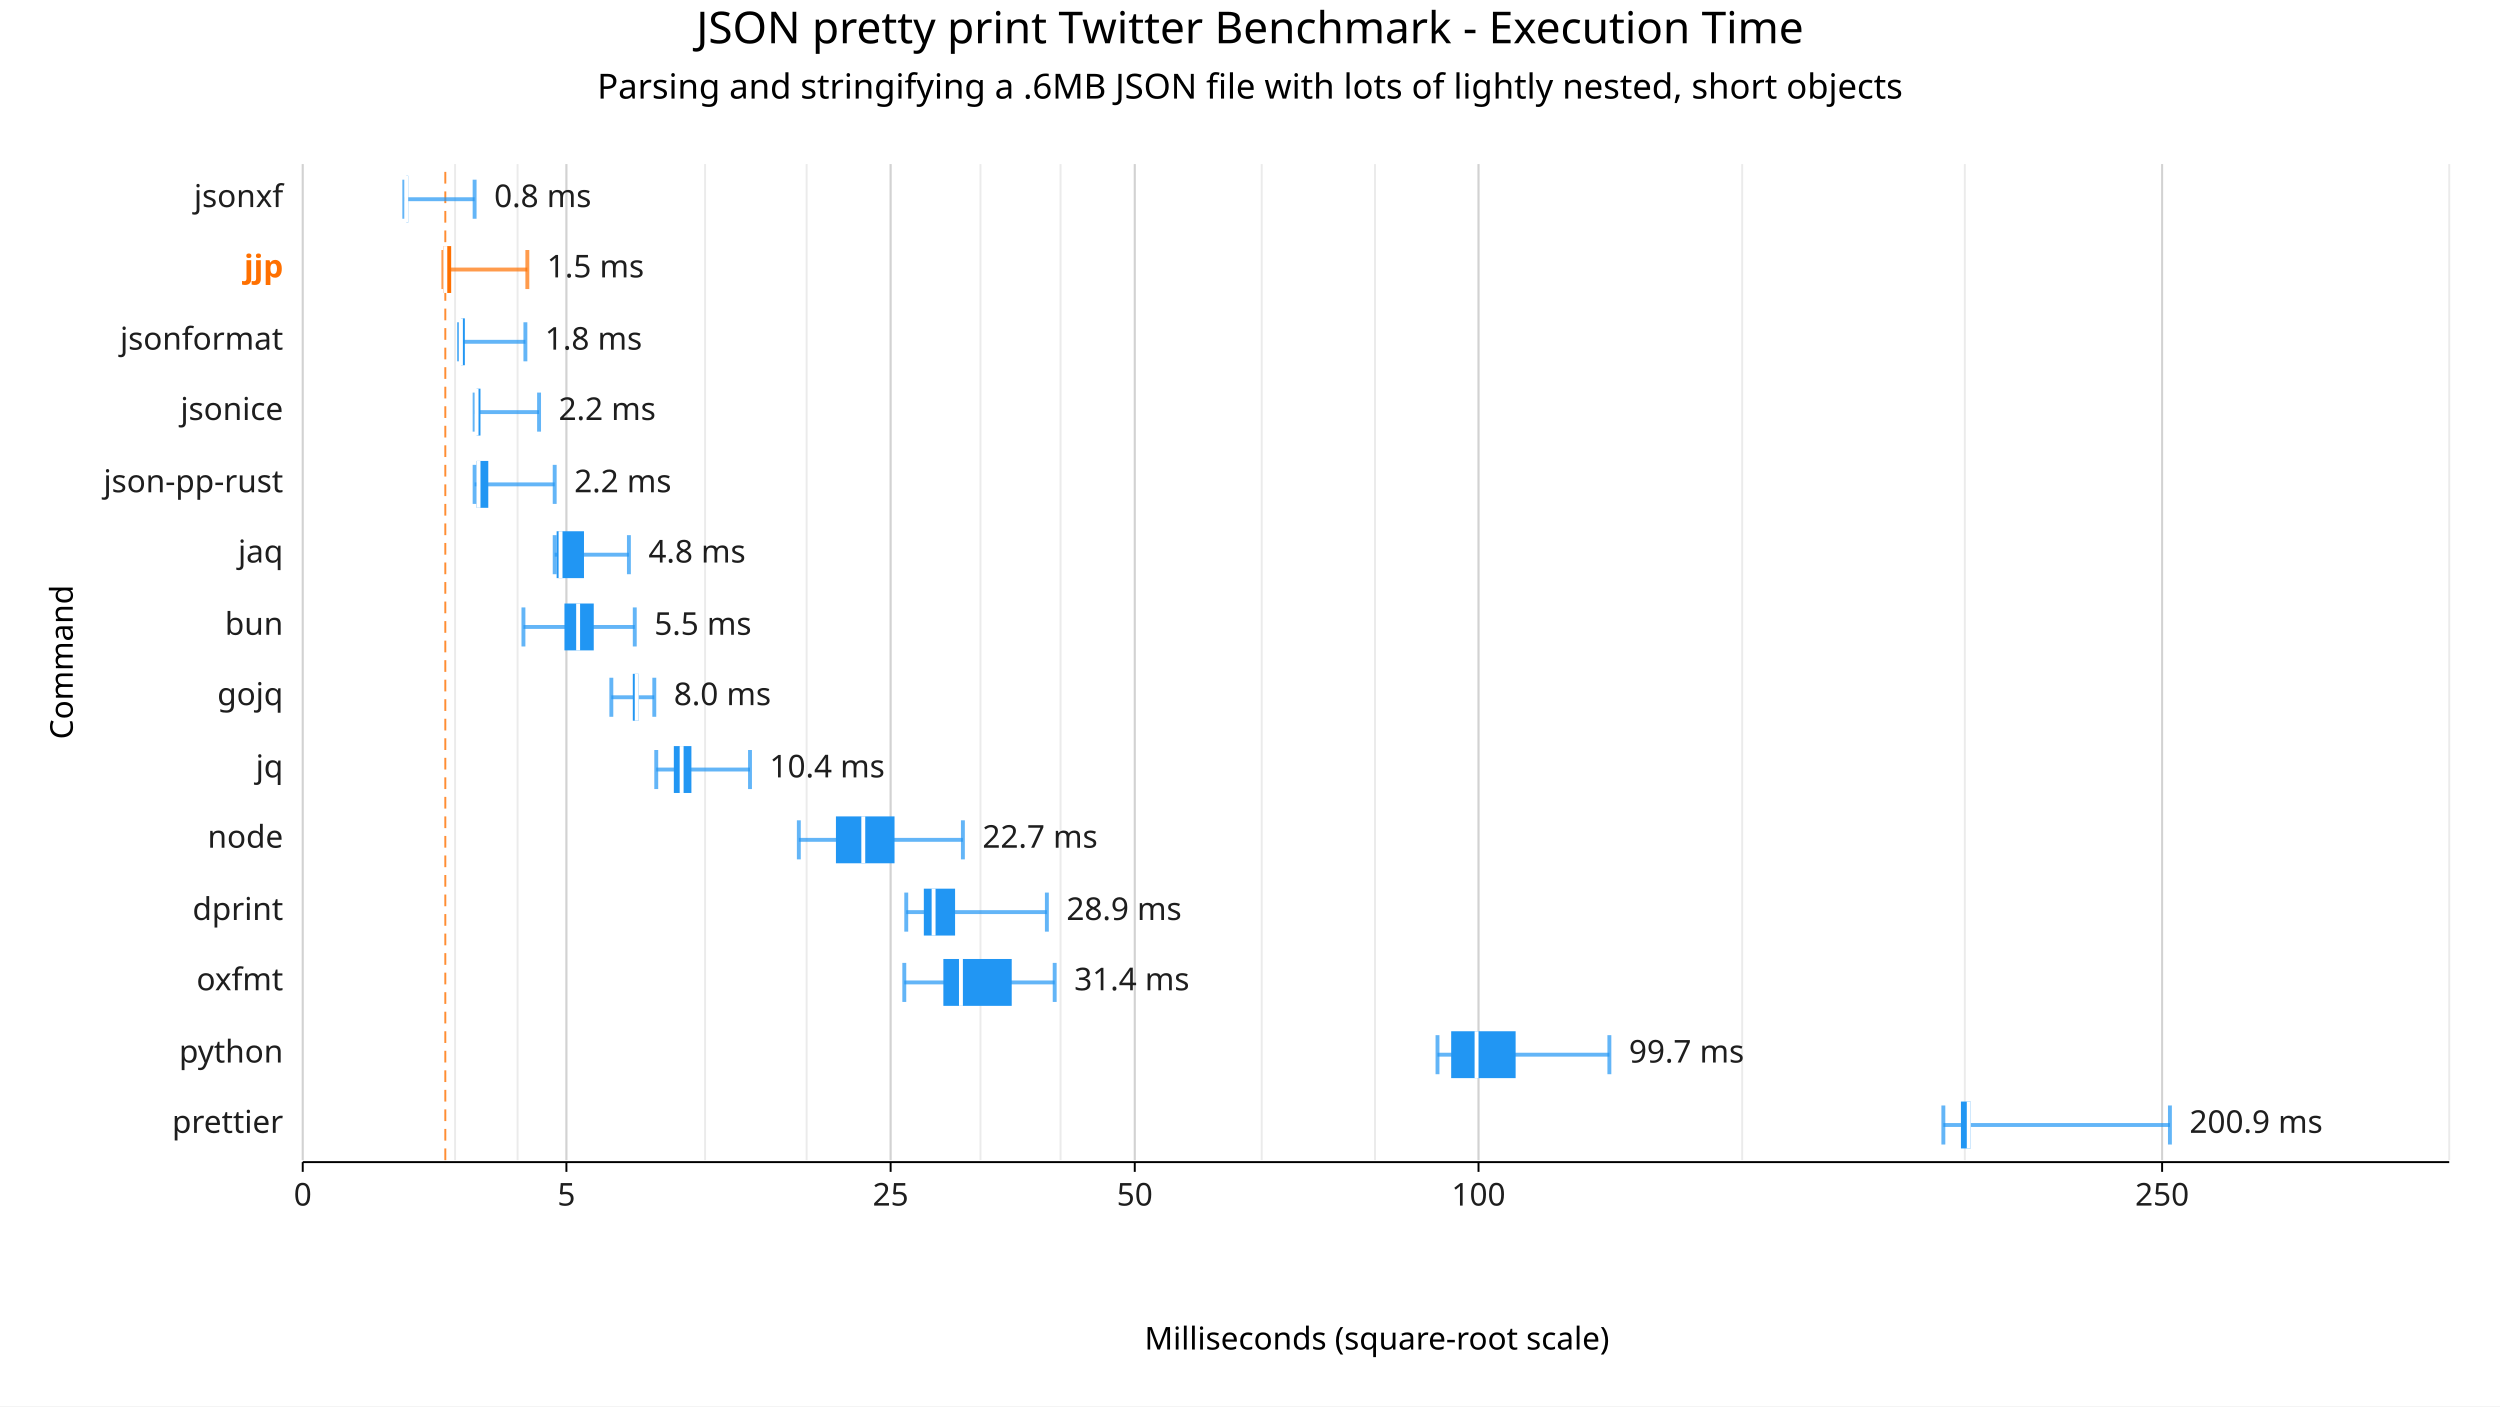
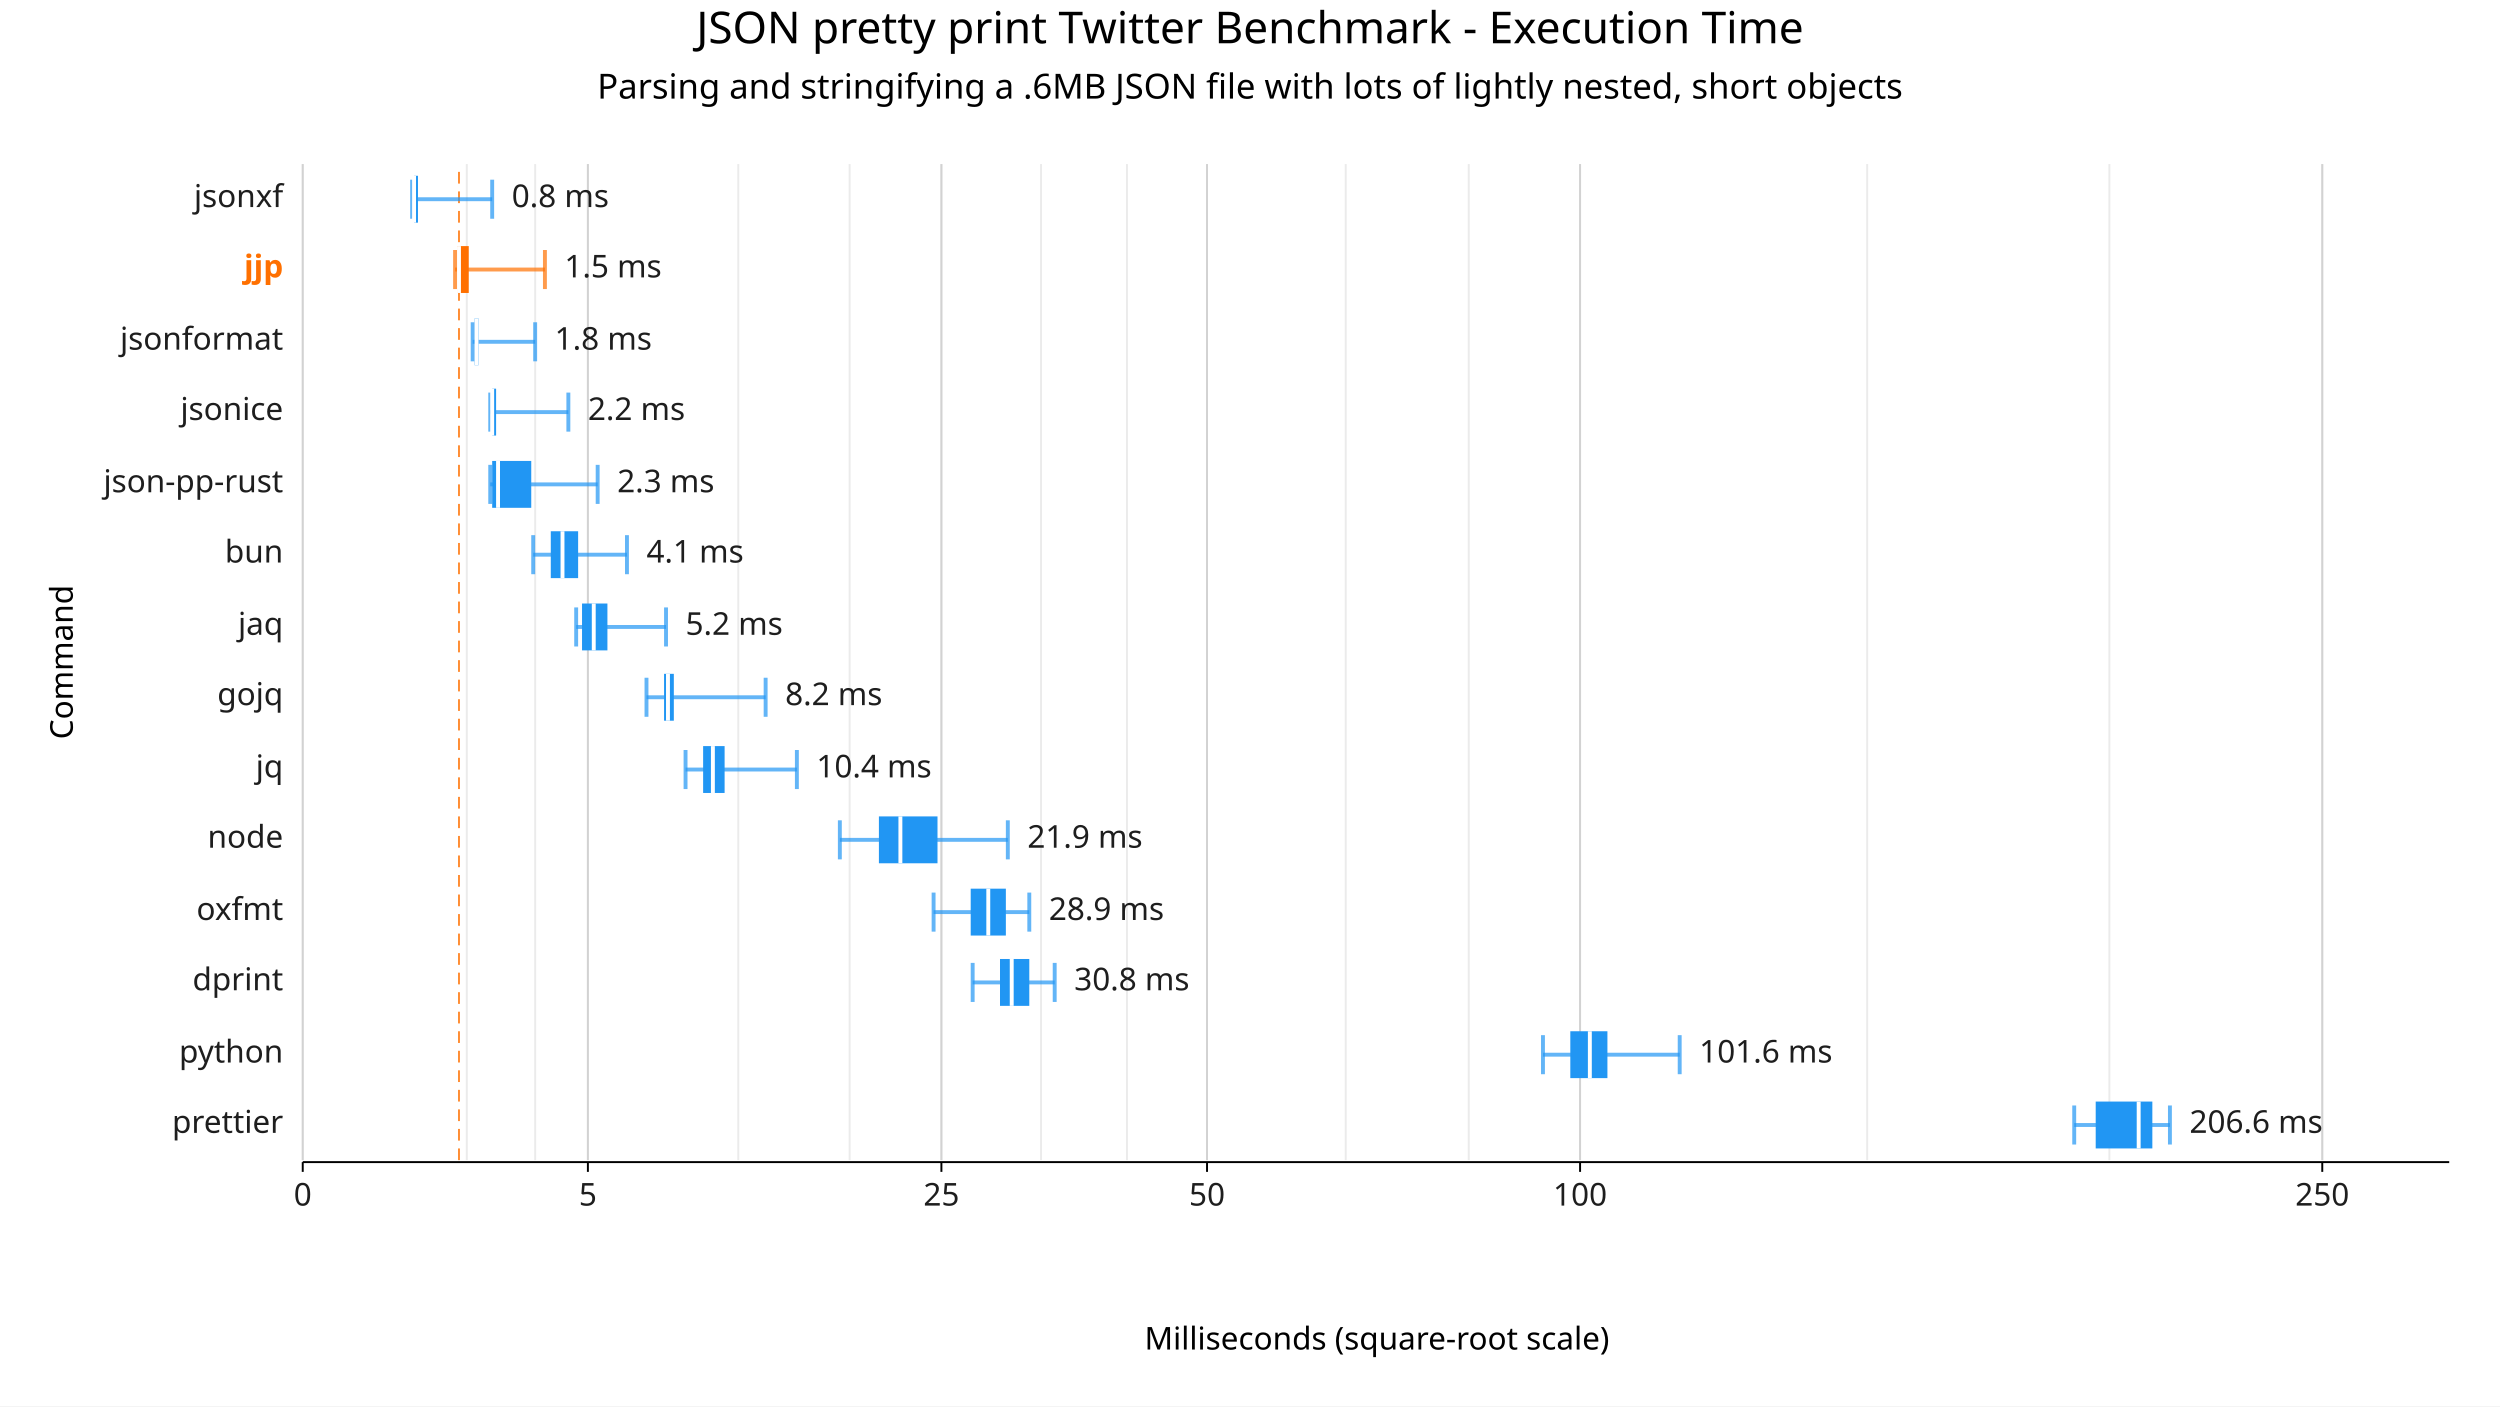
<svg xmlns="http://www.w3.org/2000/svg" width="1280" height="720" viewBox="0 0 1280 720">
  <path fill="#fff" d="M0 0h1280v720H0Z" />
  <text x="640" y="5" fill="#000" dy=".76em" font-family="sans-serif" font-size="22.581px" text-anchor="middle">JSON pretty print Twitter Benchmark - Execution Time</text>
  <text x="640" y="37" fill="#000" dy=".76em" font-family="sans-serif" font-size="17.742px" text-anchor="middle">Parsing and stringifying a .6MB JSON file with lots of lightly nested, short objects</text>
-   <path stroke="#ebebeb" d="M155 594V84M290 594V84M456 594V84M581 594V84M757 594V84M1107 594V84M233 594V84M265 594V84M361 594V84M413 594V84M502 594V84M543 594V84M646 594V84M704 594V84M892 594V84M1006 594V84M1254 594V84" />
+   <path stroke="#ebebeb" d="M155 594V84M301 594V84M482 594V84M618 594V84M809 594V84M1189 594V84M239 594V84M274 594V84M378 594V84M435 594V84M533 594V84M577 594V84M689 594V84M752 594V84M956 594V84M1080 594V84" />
  <text x="25" y="339" fill="#000" dy=".76em" font-family="sans-serif" font-size="16.129px" text-anchor="middle" transform="rotate(270 25 339)">Command</text>
  <text x="705" y="695" fill="#000" dy="-.5ex" font-family="sans-serif" font-size="16.129px" text-anchor="middle">Milliseconds (square-root scale)</text>
-   <path stroke="#d2d2d2" d="M155 594V84M290 594V84M456 594V84M581 594V84M757 594V84M1107 594V84" />
+   <path stroke="#d2d2d2" d="M155 594V84M301 594V84M482 594V84M618 594V84M809 594V84M1189 594V84" />
  <path fill="none" stroke="#000" d="M155 595h1099" />
  <text x="155" y="605" fill="#1e1e1e" dy=".76em" font-family="sans-serif" font-size="16.129px" text-anchor="middle">0</text>
  <path fill="none" stroke="#000" d="M155 595v5" />
-   <text x="290" y="605" fill="#1e1e1e" dy=".76em" font-family="sans-serif" font-size="16.129px" text-anchor="middle">5</text>
-   <path fill="none" stroke="#000" d="M290 595v5" />
-   <text x="456" y="605" fill="#1e1e1e" dy=".76em" font-family="sans-serif" font-size="16.129px" text-anchor="middle">25</text>
-   <path fill="none" stroke="#000" d="M456 595v5" />
-   <text x="581" y="605" fill="#1e1e1e" dy=".76em" font-family="sans-serif" font-size="16.129px" text-anchor="middle">50</text>
-   <path fill="none" stroke="#000" d="M581 595v5" />
-   <text x="757" y="605" fill="#1e1e1e" dy=".76em" font-family="sans-serif" font-size="16.129px" text-anchor="middle">100</text>
-   <path fill="none" stroke="#000" d="M757 595v5" />
-   <text x="1107" y="605" fill="#1e1e1e" dy=".76em" font-family="sans-serif" font-size="16.129px" text-anchor="middle">250</text>
-   <path fill="none" stroke="#000" d="M1107 595v5" />
-   <path fill="none" stroke="#ff7000" d="M228 594v-6M228 584v-6M228 574v-6M228 564v-6M228 554v-6M228 544v-6M228 534v-6M228 524v-6M228 514v-6M228 504v-6M228 494v-6M228 484v-6M228 474v-6M228 464v-6M228 454v-6M228 444v-6M228 434v-6M228 424v-6M228 414v-6M228 404v-6M228 394v-6M228 384v-6M228 374v-6M228 364v-6M228 354v-6M228 344v-6M228 334v-6M228 324v-6M228 314v-6M228 304v-6M228 294v-6M228 284v-6M228 274v-6M228 264v-6M228 254v-6M228 244v-6M228 234v-6M228 224v-6M228 214v-6M228 204v-6M228 194v-6M228 184v-6M228 174v-6M228 164v-6M228 154v-6M228 144v-6M228 134v-6M228 124v-6M228 114v-6M228 104v-6M228 94v-6" opacity=".8" />
-   <path fill="none" stroke="#2196f3" stroke-width="2" d="M995 576h116" opacity=".7" />
-   <path fill="none" stroke="#2196f3" stroke-width="24" d="M1004 576h5" />
-   <path fill="none" stroke="#2196f3" stroke-width="2" d="M995 566v20M1111 566v20" opacity=".7" />
-   <path fill="none" stroke="#fff" stroke-width="2" d="M1008 564v24" />
-   <text x="1121" y="576" fill="#1e1e1e" dy=".5ex" font-family="sans-serif" font-size="16.129px">200.9 ms</text>
+   <text x="301" y="605" fill="#1e1e1e" dy=".76em" font-family="sans-serif" font-size="16.129px" text-anchor="middle">5</text>
+   <path fill="none" stroke="#000" d="M301 595v5" />
+   <text x="482" y="605" fill="#1e1e1e" dy=".76em" font-family="sans-serif" font-size="16.129px" text-anchor="middle">25</text>
+   <path fill="none" stroke="#000" d="M482 595v5" />
+   <text x="618" y="605" fill="#1e1e1e" dy=".76em" font-family="sans-serif" font-size="16.129px" text-anchor="middle">50</text>
+   <path fill="none" stroke="#000" d="M618 595v5" />
+   <text x="809" y="605" fill="#1e1e1e" dy=".76em" font-family="sans-serif" font-size="16.129px" text-anchor="middle">100</text>
+   <path fill="none" stroke="#000" d="M809 595v5" />
+   <text x="1189" y="605" fill="#1e1e1e" dy=".76em" font-family="sans-serif" font-size="16.129px" text-anchor="middle">250</text>
+   <path fill="none" stroke="#000" d="M1189 595v5" />
+   <path fill="none" stroke="#ff7000" d="M235 594v-6M235 584v-6M235 574v-6M235 564v-6M235 554v-6M235 544v-6M235 534v-6M235 524v-6M235 514v-6M235 504v-6M235 494v-6M235 484v-6M235 474v-6M235 464v-6M235 454v-6M235 444v-6M235 434v-6M235 424v-6M235 414v-6M235 404v-6M235 394v-6M235 384v-6M235 374v-6M235 364v-6M235 354v-6M235 344v-6M235 334v-6M235 324v-6M235 314v-6M235 304v-6M235 294v-6M235 284v-6M235 274v-6M235 264v-6M235 254v-6M235 244v-6M235 234v-6M235 224v-6M235 214v-6M235 204v-6M235 194v-6M235 184v-6M235 174v-6M235 164v-6M235 154v-6M235 144v-6M235 134v-6M235 124v-6M235 114v-6M235 104v-6M235 94v-6" opacity=".8" />
+   <path fill="none" stroke="#2196f3" stroke-width="2" d="M1062 576h49" opacity=".7" />
+   <path fill="none" stroke="#2196f3" stroke-width="24" d="M1073 576h29" />
+   <path fill="none" stroke="#2196f3" stroke-width="2" d="M1062 566v20M1111 566v20" opacity=".7" />
+   <path fill="none" stroke="#fff" stroke-width="2" d="M1095 564v24" />
+   <text x="1121" y="576" fill="#1e1e1e" dy=".5ex" font-family="sans-serif" font-size="16.129px">206.6 ms</text>
  <text x="145" y="576" fill="#1e1e1e" dy=".5ex" font-family="sans-serif" font-size="16.129px" text-anchor="end">prettier</text>
-   <path fill="none" stroke="#2196f3" stroke-width="2" d="M736 540h88" opacity=".7" />
-   <path fill="none" stroke="#2196f3" stroke-width="24" d="M743 540h33" />
-   <path fill="none" stroke="#2196f3" stroke-width="2" d="M736 530v20M824 530v20" opacity=".7" />
-   <path fill="none" stroke="#fff" stroke-width="2" d="M756 528v24" />
-   <text x="834" y="540" fill="#1e1e1e" dy=".5ex" font-family="sans-serif" font-size="16.129px">99.7 ms</text>
+   <path fill="none" stroke="#2196f3" stroke-width="2" d="M790 540h70" opacity=".7" />
+   <path fill="none" stroke="#2196f3" stroke-width="24" d="M804 540h19" />
+   <path fill="none" stroke="#2196f3" stroke-width="2" d="M790 530v20M860 530v20" opacity=".7" />
+   <path fill="none" stroke="#fff" stroke-width="2" d="M814 528v24" />
+   <text x="870" y="540" fill="#1e1e1e" dy=".5ex" font-family="sans-serif" font-size="16.129px">101.6 ms</text>
  <text x="145" y="540" fill="#1e1e1e" dy=".5ex" font-family="sans-serif" font-size="16.129px" text-anchor="end">python</text>
-   <path fill="none" stroke="#2196f3" stroke-width="2" d="M463 503h77" opacity=".7" />
-   <path fill="none" stroke="#2196f3" stroke-width="24" d="M483 503h35" />
-   <path fill="none" stroke="#2196f3" stroke-width="2" d="M463 493v20M540 493v20" opacity=".7" />
-   <path fill="none" stroke="#fff" stroke-width="2" d="M492 491v24" />
-   <text x="550" y="503" fill="#1e1e1e" dy=".5ex" font-family="sans-serif" font-size="16.129px">31.4 ms</text>
-   <text x="145" y="503" fill="#1e1e1e" dy=".5ex" font-family="sans-serif" font-size="16.129px" text-anchor="end">oxfmt</text>
-   <path fill="none" stroke="#2196f3" stroke-width="2" d="M464 467h72" opacity=".7" />
-   <path fill="none" stroke="#2196f3" stroke-width="24" d="M473 467h16" />
-   <path fill="none" stroke="#2196f3" stroke-width="2" d="M464 457v20M536 457v20" opacity=".7" />
-   <path fill="none" stroke="#fff" stroke-width="2" d="M478 455v24" />
-   <text x="546" y="467" fill="#1e1e1e" dy=".5ex" font-family="sans-serif" font-size="16.129px">28.9 ms</text>
-   <text x="145" y="467" fill="#1e1e1e" dy=".5ex" font-family="sans-serif" font-size="16.129px" text-anchor="end">dprint</text>
-   <path fill="none" stroke="#2196f3" stroke-width="2" d="M409 430h84" opacity=".7" />
-   <path fill="none" stroke="#2196f3" stroke-width="24" d="M428 430h30" />
-   <path fill="none" stroke="#2196f3" stroke-width="2" d="M409 420v20M493 420v20" opacity=".7" />
-   <path fill="none" stroke="#fff" stroke-width="2" d="M442 418v24" />
-   <text x="503" y="430" fill="#1e1e1e" dy=".5ex" font-family="sans-serif" font-size="16.129px">22.7 ms</text>
+   <path fill="none" stroke="#2196f3" stroke-width="2" d="M498 503h42" opacity=".7" />
+   <path fill="none" stroke="#2196f3" stroke-width="24" d="M512 503h15" />
+   <path fill="none" stroke="#2196f3" stroke-width="2" d="M498 493v20M540 493v20" opacity=".7" />
+   <path fill="none" stroke="#fff" stroke-width="2" d="M518 491v24" />
+   <text x="550" y="503" fill="#1e1e1e" dy=".5ex" font-family="sans-serif" font-size="16.129px">30.8 ms</text>
+   <text x="145" y="503" fill="#1e1e1e" dy=".5ex" font-family="sans-serif" font-size="16.129px" text-anchor="end">dprint</text>
+   <path fill="none" stroke="#2196f3" stroke-width="2" d="M478 467h49" opacity=".7" />
+   <path fill="none" stroke="#2196f3" stroke-width="24" d="M497 467h18" />
+   <path fill="none" stroke="#2196f3" stroke-width="2" d="M478 457v20M527 457v20" opacity=".7" />
+   <path fill="none" stroke="#fff" stroke-width="2" d="M506 455v24" />
+   <text x="537" y="467" fill="#1e1e1e" dy=".5ex" font-family="sans-serif" font-size="16.129px">28.9 ms</text>
+   <text x="145" y="467" fill="#1e1e1e" dy=".5ex" font-family="sans-serif" font-size="16.129px" text-anchor="end">oxfmt</text>
+   <path fill="none" stroke="#2196f3" stroke-width="2" d="M430 430h86" opacity=".7" />
+   <path fill="none" stroke="#2196f3" stroke-width="24" d="M450 430h30" />
+   <path fill="none" stroke="#2196f3" stroke-width="2" d="M430 420v20M516 420v20" opacity=".7" />
+   <path fill="none" stroke="#fff" stroke-width="2" d="M461 418v24" />
+   <text x="526" y="430" fill="#1e1e1e" dy=".5ex" font-family="sans-serif" font-size="16.129px">21.9 ms</text>
  <text x="145" y="430" fill="#1e1e1e" dy=".5ex" font-family="sans-serif" font-size="16.129px" text-anchor="end">node</text>
-   <path fill="none" stroke="#2196f3" stroke-width="2" d="M336 394h48" opacity=".7" />
-   <path fill="none" stroke="#2196f3" stroke-width="24" d="M345 394h9" />
-   <path fill="none" stroke="#2196f3" stroke-width="2" d="M336 384v20M384 384v20" opacity=".7" />
-   <path fill="none" stroke="#fff" stroke-width="2" d="M349 382v24" />
-   <text x="394" y="394" fill="#1e1e1e" dy=".5ex" font-family="sans-serif" font-size="16.129px">10.4 ms</text>
+   <path fill="none" stroke="#2196f3" stroke-width="2" d="M351 394h57" opacity=".7" />
+   <path fill="none" stroke="#2196f3" stroke-width="24" d="M360 394h11" />
+   <path fill="none" stroke="#2196f3" stroke-width="2" d="M351 384v20M408 384v20" opacity=".7" />
+   <path fill="none" stroke="#fff" stroke-width="2" d="M365 382v24" />
+   <text x="418" y="394" fill="#1e1e1e" dy=".5ex" font-family="sans-serif" font-size="16.129px">10.4 ms</text>
  <text x="145" y="394" fill="#1e1e1e" dy=".5ex" font-family="sans-serif" font-size="16.129px" text-anchor="end">jq</text>
-   <path fill="none" stroke="#2196f3" stroke-width="2" d="M313 357h22" opacity=".7" />
-   <path fill="none" stroke="#2196f3" stroke-width="24" d="M324 357h3" />
-   <path fill="none" stroke="#2196f3" stroke-width="2" d="M313 347v20M335 347v20" opacity=".7" />
-   <path fill="none" stroke="#fff" stroke-width="2" d="M326 345v24" />
-   <text x="345" y="357" fill="#1e1e1e" dy=".5ex" font-family="sans-serif" font-size="16.129px">8.0 ms</text>
+   <path fill="none" stroke="#2196f3" stroke-width="2" d="M331 357h61" opacity=".7" />
+   <path fill="none" stroke="#2196f3" stroke-width="24" d="M340 357h5" />
+   <path fill="none" stroke="#2196f3" stroke-width="2" d="M331 347v20M392 347v20" opacity=".7" />
+   <path fill="none" stroke="#fff" stroke-width="2" d="M342 345v24" />
+   <text x="402" y="357" fill="#1e1e1e" dy=".5ex" font-family="sans-serif" font-size="16.129px">8.2 ms</text>
  <text x="145" y="357" fill="#1e1e1e" dy=".5ex" font-family="sans-serif" font-size="16.129px" text-anchor="end">gojq</text>
-   <path fill="none" stroke="#2196f3" stroke-width="2" d="M268 321h57" opacity=".7" />
-   <path fill="none" stroke="#2196f3" stroke-width="24" d="M289 321h15" />
-   <path fill="none" stroke="#2196f3" stroke-width="2" d="M268 311v20M325 311v20" opacity=".7" />
-   <path fill="none" stroke="#fff" stroke-width="2" d="M296 309v24" />
-   <text x="335" y="321" fill="#1e1e1e" dy=".5ex" font-family="sans-serif" font-size="16.129px">5.5 ms</text>
-   <text x="145" y="321" fill="#1e1e1e" dy=".5ex" font-family="sans-serif" font-size="16.129px" text-anchor="end">bun</text>
-   <path fill="none" stroke="#2196f3" stroke-width="2" d="M284 284h38" opacity=".7" />
-   <path fill="none" stroke="#2196f3" stroke-width="24" d="M285 284h14" />
-   <path fill="none" stroke="#2196f3" stroke-width="2" d="M284 274v20M322 274v20" opacity=".7" />
-   <path fill="none" stroke="#fff" stroke-width="2" d="M287 272v24" />
-   <text x="332" y="284" fill="#1e1e1e" dy=".5ex" font-family="sans-serif" font-size="16.129px">4.8 ms</text>
-   <text x="145" y="284" fill="#1e1e1e" dy=".5ex" font-family="sans-serif" font-size="16.129px" text-anchor="end">jaq</text>
-   <path fill="none" stroke="#2196f3" stroke-width="2" d="M243 248h41" opacity=".7" />
-   <path fill="none" stroke="#2196f3" stroke-width="24" d="M244 248h6" />
-   <path fill="none" stroke="#2196f3" stroke-width="2" d="M243 238v20M284 238v20" opacity=".7" />
-   <path fill="none" stroke="#fff" stroke-width="2" d="M245 236v24" />
-   <text x="294" y="248" fill="#1e1e1e" dy=".5ex" font-family="sans-serif" font-size="16.129px">2.2 ms</text>
+   <path fill="none" stroke="#2196f3" stroke-width="2" d="M295 321h46" opacity=".7" />
+   <path fill="none" stroke="#2196f3" stroke-width="24" d="M298 321h13" />
+   <path fill="none" stroke="#2196f3" stroke-width="2" d="M295 311v20M341 311v20" opacity=".7" />
+   <path fill="none" stroke="#fff" stroke-width="2" d="M304 309v24" />
+   <text x="351" y="321" fill="#1e1e1e" dy=".5ex" font-family="sans-serif" font-size="16.129px">5.2 ms</text>
+   <text x="145" y="321" fill="#1e1e1e" dy=".5ex" font-family="sans-serif" font-size="16.129px" text-anchor="end">jaq</text>
+   <path fill="none" stroke="#2196f3" stroke-width="2" d="M273 284h48" opacity=".7" />
+   <path fill="none" stroke="#2196f3" stroke-width="24" d="M282 284h14" />
+   <path fill="none" stroke="#2196f3" stroke-width="2" d="M273 274v20M321 274v20" opacity=".7" />
+   <path fill="none" stroke="#fff" stroke-width="2" d="M288 272v24" />
+   <text x="331" y="284" fill="#1e1e1e" dy=".5ex" font-family="sans-serif" font-size="16.129px">4.1 ms</text>
+   <text x="145" y="284" fill="#1e1e1e" dy=".5ex" font-family="sans-serif" font-size="16.129px" text-anchor="end">bun</text>
+   <path fill="none" stroke="#2196f3" stroke-width="2" d="M251 248h55" opacity=".7" />
+   <path fill="none" stroke="#2196f3" stroke-width="24" d="M252 248h20" />
+   <path fill="none" stroke="#2196f3" stroke-width="2" d="M251 238v20M306 238v20" opacity=".7" />
+   <path fill="none" stroke="#fff" stroke-width="2" d="M255 236v24" />
+   <text x="316" y="248" fill="#1e1e1e" dy=".5ex" font-family="sans-serif" font-size="16.129px">2.3 ms</text>
  <text x="145" y="248" fill="#1e1e1e" dy=".5ex" font-family="sans-serif" font-size="16.129px" text-anchor="end">json-pp-rust</text>
-   <path fill="none" stroke="#2196f3" stroke-width="2" d="M243 211h33" opacity=".7" />
-   <path fill="none" stroke="#2196f3" stroke-width="24" d="M244 211h2" />
-   <path fill="none" stroke="#2196f3" stroke-width="2" d="M243 201v20M276 201v20" opacity=".7" />
-   <path fill="none" stroke="#fff" stroke-width="2" d="M244 199v24" />
-   <text x="286" y="211" fill="#1e1e1e" dy=".5ex" font-family="sans-serif" font-size="16.129px">2.2 ms</text>
+   <path fill="none" stroke="#2196f3" stroke-width="2" d="M251 211h40" opacity=".7" />
+   <path fill="none" stroke="#2196f3" stroke-width="24" d="M252 211h2" />
+   <path fill="none" stroke="#2196f3" stroke-width="2" d="M251 201v20M291 201v20" opacity=".7" />
+   <path fill="none" stroke="#fff" stroke-width="2" d="M252 199v24" />
+   <text x="301" y="211" fill="#1e1e1e" dy=".5ex" font-family="sans-serif" font-size="16.129px">2.2 ms</text>
  <text x="145" y="211" fill="#1e1e1e" dy=".5ex" font-family="sans-serif" font-size="16.129px" text-anchor="end">jsonice</text>
-   <path fill="none" stroke="#2196f3" stroke-width="2" d="M235 175h34" opacity=".7" />
-   <path fill="none" stroke="#2196f3" stroke-width="24" d="M236 175h2" />
-   <path fill="none" stroke="#2196f3" stroke-width="2" d="M235 165v20M269 165v20" opacity=".7" />
-   <path fill="none" stroke="#fff" stroke-width="2" d="M236 163v24" />
-   <text x="279" y="175" fill="#1e1e1e" dy=".5ex" font-family="sans-serif" font-size="16.129px">1.8 ms</text>
+   <path fill="none" stroke="#2196f3" stroke-width="2" d="M242 175h32" opacity=".7" />
+   <path fill="none" stroke="#2196f3" stroke-width="24" d="M243 175h2" />
+   <path fill="none" stroke="#2196f3" stroke-width="2" d="M242 165v20M274 165v20" opacity=".7" />
+   <path fill="none" stroke="#fff" stroke-width="2" d="M244 163v24" />
+   <text x="284" y="175" fill="#1e1e1e" dy=".5ex" font-family="sans-serif" font-size="16.129px">1.8 ms</text>
  <text x="145" y="175" fill="#1e1e1e" dy=".5ex" font-family="sans-serif" font-size="16.129px" text-anchor="end">jsonformat</text>
-   <path fill="none" stroke="#ff7000" stroke-width="2" d="M227 138h43" opacity=".7" />
-   <path fill="none" stroke="#ff7000" stroke-width="24" d="M227 138h4" />
-   <path fill="none" stroke="#ff7000" stroke-width="2" d="M227 128v20M270 128v20" opacity=".7" />
-   <path fill="none" stroke="#fff" stroke-width="2" d="M228 126v24" />
-   <text x="280" y="138" fill="#1e1e1e" dy=".5ex" font-family="sans-serif" font-size="16.129px">1.5 ms</text>
+   <path fill="none" stroke="#ff7000" stroke-width="2" d="M233 138h46" opacity=".7" />
+   <path fill="none" stroke="#ff7000" stroke-width="24" d="M234 138h6" />
+   <path fill="none" stroke="#ff7000" stroke-width="2" d="M233 128v20M279 128v20" opacity=".7" />
+   <path fill="none" stroke="#fff" stroke-width="2" d="M235 126v24" />
+   <text x="289" y="138" fill="#1e1e1e" dy=".5ex" font-family="sans-serif" font-size="16.129px">1.5 ms</text>
  <text x="145" y="138" fill="#ff7000" dy=".5ex" font-family="sans-serif" font-size="16.129px" font-weight="700" text-anchor="end">jjp</text>
-   <path fill="none" stroke="#2196f3" stroke-width="2" d="M207 102h36" opacity=".7" />
-   <path fill="none" stroke="#2196f3" stroke-width="24" d="M208 102h1" />
-   <path fill="none" stroke="#2196f3" stroke-width="2" d="M207 92v20M243 92v20" opacity=".7" />
-   <path fill="none" stroke="#fff" stroke-width="2" d="M208 90v24" />
-   <text x="253" y="102" fill="#1e1e1e" dy=".5ex" font-family="sans-serif" font-size="16.129px">0.8 ms</text>
+   <path fill="none" stroke="#2196f3" stroke-width="2" d="M211 102h41" opacity=".7" />
+   <path fill="none" stroke="#2196f3" stroke-width="24" d="M212 102h2" />
+   <path fill="none" stroke="#2196f3" stroke-width="2" d="M211 92v20M252 92v20" opacity=".7" />
+   <path fill="none" stroke="#fff" stroke-width="2" d="M212 90v24" />
+   <text x="262" y="102" fill="#1e1e1e" dy=".5ex" font-family="sans-serif" font-size="16.129px">0.8 ms</text>
  <text x="145" y="102" fill="#1e1e1e" dy=".5ex" font-family="sans-serif" font-size="16.129px" text-anchor="end">jsonxf</text>
</svg>
